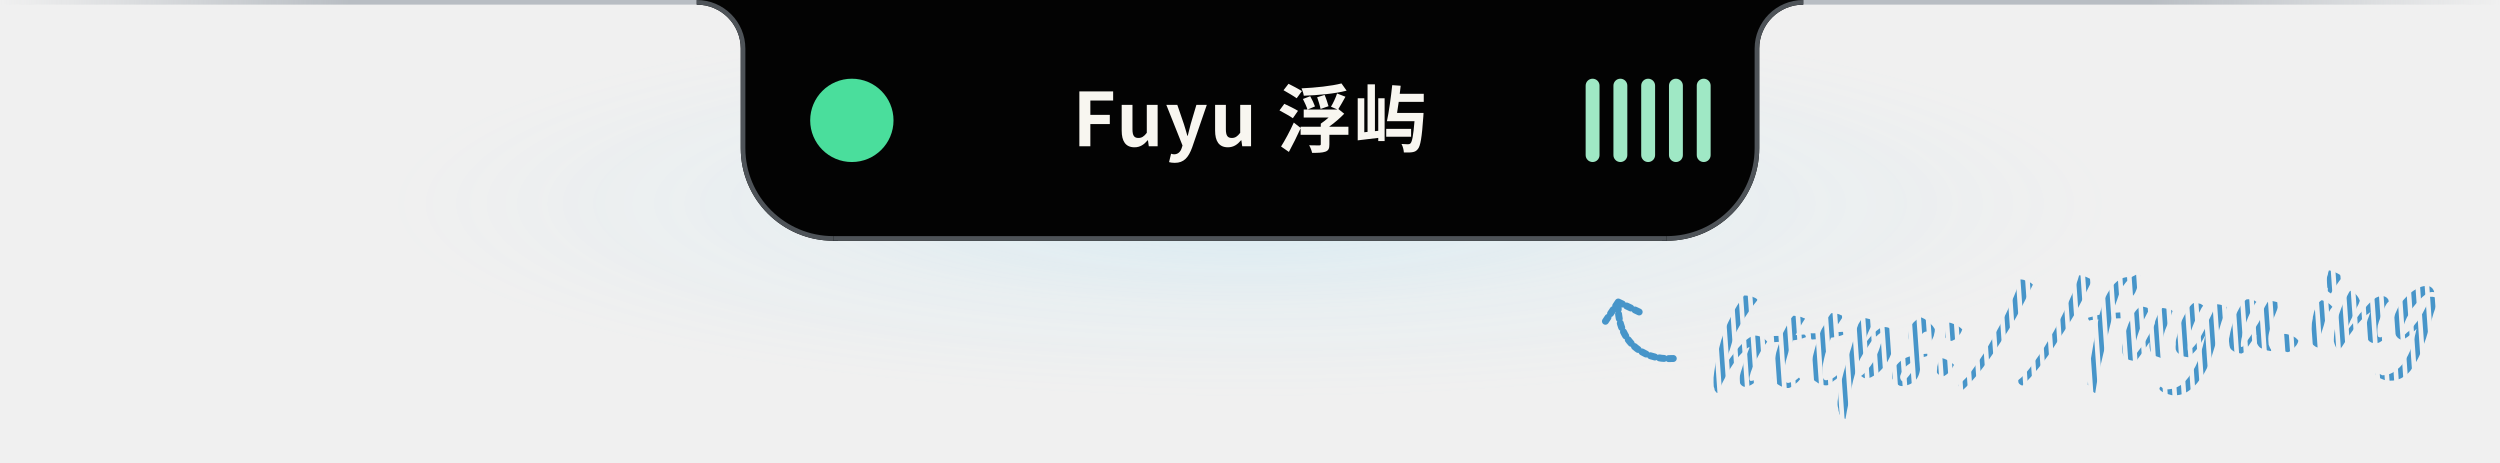
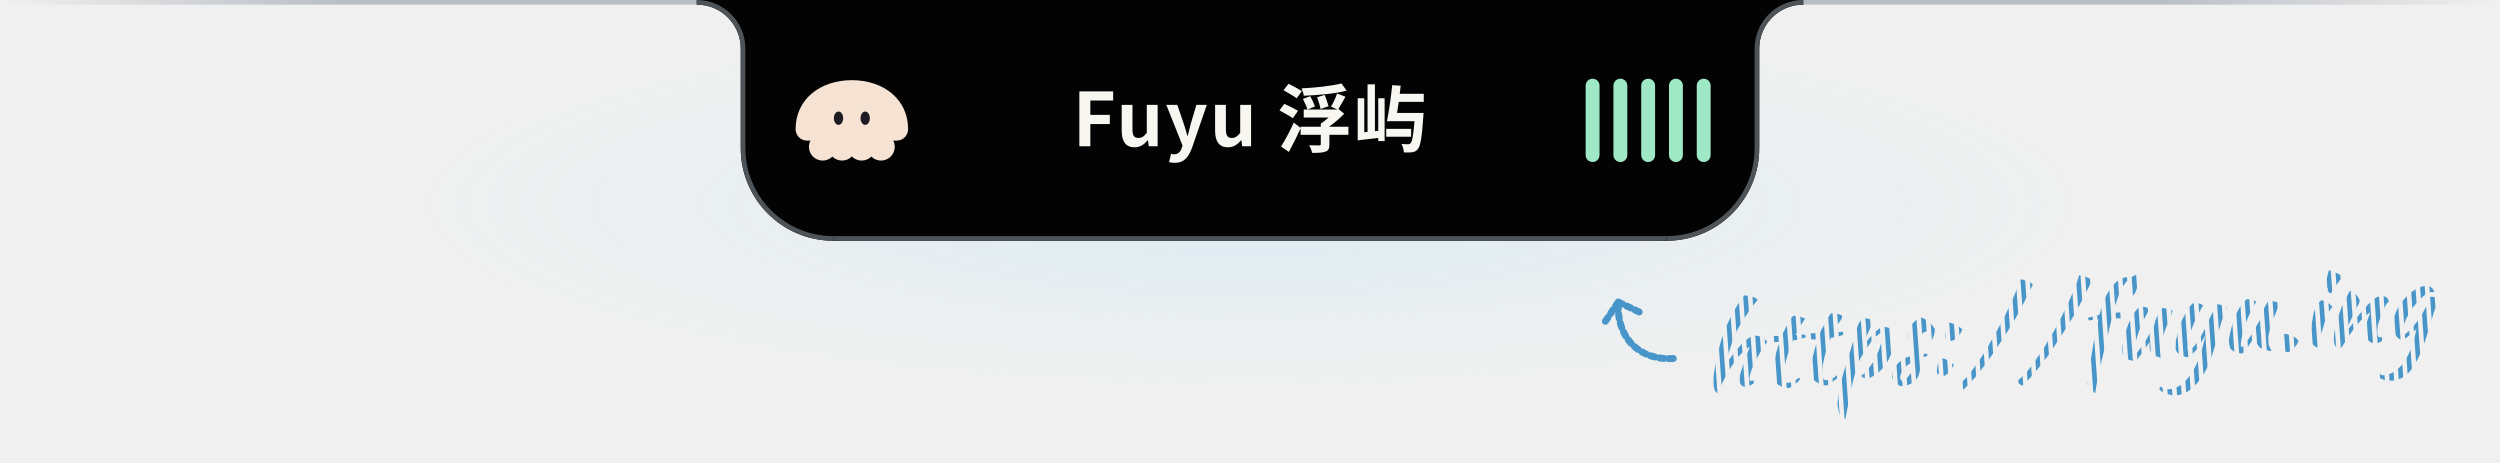
<svg xmlns="http://www.w3.org/2000/svg" width="540" height="100" viewBox="0 0 540 100" role="img" aria-label="Fuyu, an island at the top of your screen, with the website https://fuyu.ing handwritten beside it">
  <defs>
    <linearGradient id="edge" x2="540" gradientUnits="userSpaceOnUse">
      <stop offset="0" stop-color="#8b949e" stop-opacity="0" />
      <stop offset=".14" stop-color="#8b949e" stop-opacity=".55" />
      <stop offset=".86" stop-color="#8b949e" stop-opacity=".55" />
      <stop offset="1" stop-color="#8b949e" stop-opacity="0" />
    </linearGradient>
    <radialGradient id="glow">
      <stop offset="0" stop-color="#74d6ff" stop-opacity=".34" />
      <stop offset=".55" stop-color="#74d6ff" stop-opacity=".1" />
      <stop offset="1" stop-color="#74d6ff" stop-opacity="0" />
    </radialGradient>
  </defs>
  <style>
    text { font-family: -apple-system, BlinkMacSystemFont, 'Segoe UI Variable Text', 'Segoe UI', 'PingFang SC', 'Microsoft YaHei UI', 'Microsoft YaHei', 'Noto Sans CJK SC', 'Noto Sans SC', sans-serif; }
    .capl { animation: capl 12s infinite; }
    .capr { animation: capr 12s infinite; }
    .mid { animation: mid 12s infinite; }
    .idle { animation: idle 12s infinite; }
    .call { animation: call 12s infinite; opacity: 0; }
    .glow { animation: glow 12s infinite; opacity: .55; }
    .halo { animation: halo 2.4s ease-in-out infinite; }
    .bar { animation: wave 1.2s ease-in-out infinite; }
    .b0 { animation-duration: 1.1s; animation-delay: -.2s; }
    .b1 { animation-duration: .9s; animation-delay: -.5s; }
    .b2 { animation-duration: 1.3s; animation-delay: -.1s; }
    .b3 { animation-duration: 1s; animation-delay: -.7s; }
    .b4 { animation-duration: 1.2s; animation-delay: -.4s; }
    @keyframes capl {
      0%, 30% { transform: translateX(0); animation-timing-function: cubic-bezier(.3, .7, .3, 1); }
-       33.6% { transform: translateX(-32px); animation-timing-function: ease-in-out; }
-       35.4%, 80% { transform: translateX(-28px); animation-timing-function: cubic-bezier(.3, .7, .3, 1); }
+       33.6% { transform: translateX(-33px); animation-timing-function: ease-in-out; }
+       35.4%, 80% { transform: translateX(-29px); animation-timing-function: cubic-bezier(.3, .7, .3, 1); }
      83.6% { transform: translateX(3px); animation-timing-function: ease-in-out; }
      85.4%, 100% { transform: translateX(0); }
    }
    @keyframes capr {
      0%, 30% { transform: translateX(0); animation-timing-function: cubic-bezier(.3, .7, .3, 1); }
-       33.6% { transform: translateX(32px); animation-timing-function: ease-in-out; }
-       35.4%, 80% { transform: translateX(28px); animation-timing-function: cubic-bezier(.3, .7, .3, 1); }
+       33.6% { transform: translateX(33px); animation-timing-function: ease-in-out; }
+       35.4%, 80% { transform: translateX(29px); animation-timing-function: cubic-bezier(.3, .7, .3, 1); }
      83.6% { transform: translateX(-3px); animation-timing-function: ease-in-out; }
      85.4%, 100% { transform: translateX(0); }
    }
    @keyframes mid {
      0%, 30% { transform: scaleX(1); animation-timing-function: cubic-bezier(.3, .7, .3, 1); }
-       33.6% { transform: scaleX(1.356); animation-timing-function: ease-in-out; }
-       35.4%, 80% { transform: scaleX(1.311); animation-timing-function: cubic-bezier(.3, .7, .3, 1); }
+       33.6% { transform: scaleX(1.367); animation-timing-function: ease-in-out; }
+       35.4%, 80% { transform: scaleX(1.322); animation-timing-function: cubic-bezier(.3, .7, .3, 1); }
      83.6% { transform: scaleX(.967); animation-timing-function: ease-in-out; }
      85.4%, 100% { transform: scaleX(1); }
    }
    @keyframes idle {
      0%, 29.4% { opacity: 1; }
      31.4%, 82.9% { opacity: 0; }
      85.4%, 100% { opacity: 1; }
    }
    @keyframes call {
      0%, 32.9% { opacity: 0; }
      35.9%, 78.4% { opacity: 1; }
      80.4%, 100% { opacity: 0; }
    }
    @keyframes glow {
      0%, 30% { opacity: .55; }
      35.4%, 80% { opacity: 1; }
      85.4%, 100% { opacity: .55; }
    }
    @keyframes halo {
      0%, 100% { opacity: .1; }
      50% { opacity: .32; }
    }
    @keyframes wave {
      0%, 100% { transform: scaleY(.3); }
      50% { transform: scaleY(1); }
    }
    .ink, .arrow path { fill: none; stroke-dasharray: 1; animation: write linear backwards; }
    .ink { stroke: #fff; stroke-width: 46; animation-duration: .9s; animation-delay: .5s; }
    .arrow path { stroke: #4795c9; stroke-width: 1.5; stroke-linecap: round; stroke-linejoin: round; }
    @keyframes write {
      0% { stroke-dashoffset: 1; stroke-opacity: 0; }
      1% { stroke-dashoffset: 1; stroke-opacity: 1; }
    }
    @media (prefers-reduced-motion: reduce) {
      .capl, .capr, .mid, .idle, .call, .glow, .halo, .bar, .ink, .arrow path { animation: none; }
    }
  </style>
  <rect width="540" height="1" fill="url(#edge)" />
  <ellipse class="glow" cx="270" cy="44" rx="184" ry="42" fill="url(#glow)" />
  <g transform="translate(270 0)">
    <g class="capl">
      <path fill="#030303" d="M-119.5 0v1a9.5 9.5 0 0 1 9.5 9.5V32a20 20 0 0 0 20 20h1V0z" />
      <path fill="none" stroke="#4e5358" d="M-119.5 .5a10 10 0 0 1 10 10V32a19.5 19.5 0 0 0 19.5 19.5h1" />
    </g>
    <g class="capr">
      <g transform="scale(-1 1)">
        <path fill="#030303" d="M-119.5 0v1a9.5 9.5 0 0 1 9.5 9.5V32a20 20 0 0 0 20 20h1V0z" />
        <path fill="none" stroke="#4e5358" d="M-119.5 .5a10 10 0 0 1 10 10V32a19.5 19.5 0 0 0 19.5 19.5h1" />
      </g>
    </g>
    <g class="mid">
      <rect x="-90" width="180" height="52" fill="#030303" />
      <rect x="-90" y="51" width="180" height="1" fill="#4e5358" />
    </g>
    <g class="capl">
-       <circle class="halo" cx="-86" cy="26" r="9" fill="#4ade9c" />
-       <circle cx="-86" cy="26" r="4.5" fill="#4ade9c" />
+       <g transform="translate(-86 26) scale(.36) translate(-32 -26.3)">
+         <path class="halo" d="M5 30.5C5 16 17 7 32 7S59 16 59 30.5c0 3-2.4 5.5-5.4 5.5H51.88A6.6 6.6 0 0 1 41.35 43.68A6.6 6.6 0 0 1 32 43.63A6.6 6.6 0 0 1 22.65 43.68A6.6 6.6 0 0 1 12.12 36H10.4C7.4 36 5 33.5 5 30.5Z" fill="#f6e3d3" transform="translate(32 26.3) scale(1.25) translate(-32 -26.3)" />
+         <path d="M5 30.5C5 16 17 7 32 7S59 16 59 30.5c0 3-2.4 5.5-5.4 5.5H51.88A6.6 6.6 0 0 1 41.35 43.68A6.6 6.6 0 0 1 32 43.63A6.6 6.6 0 0 1 22.65 43.68A6.6 6.6 0 0 1 12.12 36H10.4C7.4 36 5 33.5 5 30.5Z" fill="#f6e3d3" />
+         <ellipse cx="24" cy="25" rx="2.8" ry="4" fill="#1d1b22" />
+         <ellipse cx="40" cy="25" rx="2.8" ry="4" fill="#1d1b22" />
+       </g>
    </g>
    <text class="idle" y="31.6" text-anchor="middle" font-size="16" font-weight="600" letter-spacing=".4" fill="#f8f6f0">Fuyu 浮屿</text>
    <g class="capr">
      <g class="idle">
        <g transform="translate(74 26)">
          <rect class="bar b0" x="-1.5" y="-9" width="3" height="18" rx="1.5" fill="#9fe8c5" />
        </g>
        <g transform="translate(80 26)">
          <rect class="bar b1" x="-1.5" y="-9" width="3" height="18" rx="1.5" fill="#9fe8c5" />
        </g>
        <g transform="translate(86 26)">
          <rect class="bar b2" x="-1.5" y="-9" width="3" height="18" rx="1.5" fill="#9fe8c5" />
        </g>
        <g transform="translate(92 26)">
          <rect class="bar b3" x="-1.5" y="-9" width="3" height="18" rx="1.5" fill="#9fe8c5" />
        </g>
        <g transform="translate(98 26)">
          <rect class="bar b4" x="-1.5" y="-9" width="3" height="18" rx="1.5" fill="#9fe8c5" />
        </g>
      </g>
      <path class="call" d="M79 26h14m-5-5 5 5-5 5" fill="none" stroke="#f8f6f0" stroke-width="1.8" stroke-linecap="round" stroke-linejoin="round" />
    </g>
    <g class="call">
-       <rect x="-93" y="15" width="48" height="22" rx="11" fill="#74d6ff" fill-opacity=".16" />
-       <text x="-69" y="30.2" text-anchor="middle" font-size="12" font-weight="600" fill="#74d6ff">Open</text>
-       <text x="-35" y="31.4" font-size="15" font-weight="600" fill="#f8f6f0" textLength="122" lengthAdjust="spacing">Draw Fuyu a logo</text>
+       <rect x="-94" y="15" width="44" height="22" rx="11" fill="#74d6ff" fill-opacity=".16" />
+       <text x="-72" y="30.2" text-anchor="middle" font-size="12" font-weight="600" fill="#74d6ff">Free</text>
+       <text x="-40" y="31.4" font-size="15" font-weight="600" fill="#f8f6f0" textLength="128" lengthAdjust="spacing">Your island up top</text>
    </g>
  </g>
  <mask id="pen" maskUnits="userSpaceOnUse" x="-10" y="-40" width="178" height="60">
    <path class="ink" pathLength="1" d="M-6 -9H164" />
  </mask>
  <g class="note" transform="translate(367.9 84) rotate(-4)">
    <path fill="#4795c9" mask="url(#pen)" d="M2.3 -0.4Q2.3 -1.2 2.4 -2.3Q2.6 -3.5 2.9 -4.7Q3.2 -6 3.7 -7.4Q4.1 -8.8 4.6 -10.2Q5.1 -11.4 5.7 -12.7Q6.3 -13.9 7.1 -15.2Q7.8 -16.4 8.6 -17.5Q9.4 -18.6 10.2 -19.5Q10.6 -19.5 11 -19.4Q11.4 -19.3 11.8 -19.2Q12.2 -19 12.6 -18.8Q12.9 -18.6 13.1 -18.4Q11.4 -16.6 10 -14.7Q8.6 -12.9 7.7 -11.3Q7.3 -10.4 6.9 -9.6Q6.6 -8.8 6.3 -8Q5.9 -7.3 5.7 -6.5Q5.5 -5.8 5.2 -4.9Q9.8 -10.7 11.9 -10.7Q12.5 -10.7 13.3 -10.3Q14 -9.9 14.5 -9.2Q13.8 -8.4 13 -7.3Q12.2 -6.1 11.6 -5Q10.9 -3.9 10.5 -2.9Q10.1 -1.9 10.1 -1.4Q10.1 -1.2 10.2 -1.1Q10.2 -1 10.5 -1Q10.8 -1 11 -1.1Q11.3 -1.2 11.3 -1.2Q11.4 -1 11.4 -1Q11.5 -0.9 11.5 -0.8Q11.5 -0.8 11.2 -0.6Q10.9 -0.4 10.5 -0.2Q10.1 -0 9.8 0.1Q9.4 0.2 9.2 0.2Q9 0.2 8.7 0.1Q8.5 -0 8.3 -0.2Q8.1 -0.4 8 -0.7Q7.9 -1 7.9 -1.2Q7.9 -1.6 8.1 -2.3Q8.3 -3 8.7 -3.9Q9 -4.8 9.5 -5.9Q10 -7 10.6 -8.2Q10.6 -8.3 10.5 -8.3Q10.4 -8.3 10.1 -8.1Q9.8 -7.9 9.6 -7.7Q8.7 -7.1 7.9 -6.2Q7 -5.2 6.2 -4.1Q5.4 -3 4.7 -1.8Q3.9 -0.6 3.4 0.7Q3.4 0.8 3.2 1Q3.1 1.1 3 1.1Q2.9 1.1 2.8 1Q2.7 0.8 2.5 0.6Q2.4 0.3 2.4 0Q2.3 -0.2 2.3 -0.4ZM15.8 -9Q15.7 -9.1 15.6 -9.6Q15.5 -10.1 15.5 -10.4Q16.1 -10.3 16.7 -10.3Q17.2 -10.3 17.7 -10.2Q18.1 -11 18.5 -11.6Q18.9 -12.3 19.3 -12.9Q19.7 -13.5 20 -13.9Q20.4 -14.3 20.5 -14.4Q20.8 -14.4 21.1 -14.3Q21.5 -14.2 21.9 -14.1Q22.3 -14 22.6 -13.8Q22.9 -13.7 23 -13.6Q22.3 -12.7 21.8 -11.9Q21.3 -11.1 20.7 -10.2Q21.1 -10.2 21.6 -10.2Q22.1 -10.2 22.6 -10.2Q22.7 -10.1 22.8 -10Q22.9 -9.8 22.9 -9.6Q21.7 -9.2 20.1 -9.1Q19.5 -8 19 -6.9Q18.6 -5.8 18.2 -4.7Q17.9 -3.7 17.8 -2.8Q17.6 -1.9 17.6 -1.1Q17.6 -0.1 18.4 0Q19.1 -0.1 19.7 -0.3Q20.3 -0.6 20.8 -1Q21 -0.8 21 -0.6Q20.8 -0.4 20.5 -0.1Q20.2 0.1 19.8 0.4Q19.4 0.7 19 0.9Q18.6 1.1 18.4 1.1Q17.8 1.1 17.2 0.8Q16.7 0.6 16.2 0.2Q15.7 -0.1 15.4 -0.6Q15.1 -1 15.1 -1.4Q15.1 -2 15.2 -2.8Q15.4 -3.7 15.7 -4.7Q16 -5.7 16.3 -6.8Q16.7 -7.9 17.2 -9ZM24.1 -9Q24 -9.1 23.9 -9.6Q23.8 -10.1 23.8 -10.4Q24.4 -10.3 25 -10.3Q25.5 -10.3 26 -10.2Q26.3 -11 26.8 -11.6Q27.2 -12.3 27.6 -12.9Q27.9 -13.5 28.3 -13.9Q28.6 -14.3 28.8 -14.4Q29 -14.4 29.4 -14.3Q29.8 -14.2 30.2 -14.1Q30.5 -14 30.8 -13.8Q31.1 -13.7 31.3 -13.6Q30.6 -12.7 30 -11.9Q29.5 -11.1 29 -10.2Q29.4 -10.2 29.9 -10.2Q30.4 -10.2 30.9 -10.2Q31 -10.1 31.1 -10Q31.1 -9.8 31.1 -9.6Q30 -9.2 28.3 -9.1Q27.8 -8 27.3 -6.9Q26.8 -5.8 26.5 -4.7Q26.2 -3.7 26 -2.8Q25.9 -1.9 25.9 -1.1Q25.9 -0.1 26.6 0Q27.3 -0.1 28 -0.3Q28.6 -0.6 29.1 -1Q29.2 -0.8 29.3 -0.6Q29.1 -0.4 28.8 -0.1Q28.4 0.1 28 0.4Q27.6 0.7 27.3 0.9Q26.9 1.1 26.7 1.1Q26.1 1.1 25.5 0.8Q24.9 0.6 24.5 0.2Q24 -0.1 23.7 -0.6Q23.4 -1 23.4 -1.4Q23.4 -2 23.5 -2.8Q23.7 -3.7 23.9 -4.7Q24.2 -5.7 24.6 -6.8Q25 -7.9 25.4 -9ZM29.3 7.8Q28.9 7.7 28.9 7.1Q28.8 6.8 28.8 6.3Q28.7 5.9 28.7 5.4Q28.7 4.9 28.9 4Q29 3.2 29.3 2.1Q29.6 1 30.1 -0.2Q30.5 -1.5 31 -2.8Q31.6 -4.4 32.1 -5.6Q32.6 -6.8 32.9 -7.7Q33.2 -8.5 33.4 -9.1Q33.6 -9.7 33.7 -10.1Q33.8 -10.3 34 -10.7Q34.2 -11.1 34.4 -11.6Q34.7 -12 34.9 -12.3Q35.2 -12.7 35.4 -12.9Q36.2 -12.8 37 -12.5Q37.7 -12.1 37.9 -11.9Q37.5 -11.6 37.1 -10.9Q36.7 -10.3 36.3 -9.5Q35.9 -8.7 35.6 -7.9Q35.2 -7.1 35.1 -6.5Q35.3 -6.9 35.7 -7.4Q36 -7.9 36.8 -8.7Q37.7 -9.6 38.5 -10.1Q39.2 -10.6 39.8 -10.6Q40.7 -10.6 41.3 -10.1Q41.8 -9.6 41.8 -8.8Q41.8 -7.1 41.3 -5.4Q40.7 -3.8 39.6 -2.4Q39.2 -1.9 38.7 -1.5Q38.2 -1 37.6 -0.6Q37 -0.3 36.4 -0Q35.9 0.2 35.4 0.2Q35 0.2 34.7 -0Q34.4 -0.2 34.2 -0.4Q35.2 -1 36 -2Q36.9 -2.9 37.6 -4.2Q38.4 -5.4 38.9 -6.9Q39.5 -8.3 39.8 -9.8Q38.9 -9.4 38.2 -8.8Q37.4 -8.3 36.7 -7.4Q35.9 -6.3 35.4 -5.7Q34.9 -5.1 34.6 -4.6Q34.3 -4.2 34.1 -3.8Q33.9 -3.4 33.6 -2.8Q33.3 -2.1 32.9 -0.9Q32.4 0.4 32 1.9Q31.5 3.4 31.1 5.2Q30.6 6.9 30.2 8.6Q29.9 8.6 29.7 8.2Q29.5 8 29.5 7.9Q29.4 7.8 29.3 7.8ZM50.8 -9.4Q50.8 -8.9 50.6 -8.4Q50.5 -7.9 50.3 -7.6Q50.1 -7.2 49.9 -6.9Q49.7 -6.7 49.5 -6.7Q49.3 -6.7 49.2 -7Q49.2 -7.1 49.3 -7.2Q49.3 -7.4 49.4 -7.6Q49.5 -7.8 49.5 -7.9Q49.6 -8.1 49.6 -8.3Q49.6 -8.6 49.4 -8.8Q49.3 -9 49 -9Q48.1 -9 47.6 -7.9Q47.1 -6.7 47.1 -4.4Q47.1 -4.2 47.1 -4.1Q47.6 -4.2 48 -4.2Q48.4 -4.2 48.8 -4.2Q48.8 -4.1 48.8 -4Q48.8 -3.8 48.7 -3.7Q48.2 -3.6 47.8 -3.5Q47.5 -3.4 47.4 -3.3Q47.2 -3.3 47.2 -3.2Q47.1 -3.1 47.1 -3Q47.1 -2.8 47.1 -2.6Q47.1 -2.4 47.1 -2.1Q47.1 -0.1 46.1 1.1Q45 2.3 43.1 2.4Q42.8 2.4 42.4 2.3Q42.1 2.1 41.7 1.8Q41.4 1.6 41.2 1.3Q41 0.9 40.9 0.6Q40.9 -0.3 41.2 -1.1Q41.6 -1.9 42.3 -2.5Q42.9 -3.1 43.8 -3.5Q44.7 -3.9 45.7 -4Q45.7 -4.6 45.6 -5.1Q45.5 -5.7 45.3 -6.2Q45.2 -6.8 45.1 -7.3Q45 -7.8 45 -8.3Q45 -8.9 45.2 -9.5Q45.5 -10.2 45.9 -10.7Q46.3 -11.2 46.9 -11.6Q47.5 -12 48.1 -12.1Q48.3 -12 48.8 -11.7Q49.2 -11.4 49.6 -10.9Q50.1 -10.5 50.4 -10.1Q50.7 -9.6 50.8 -9.4ZM43 1.4Q43.6 1.1 44.1 0.7Q44.6 0.2 45 -0.3Q45.4 -0.9 45.6 -1.5Q45.8 -2.2 45.8 -2.8Q45.3 -2.7 44.8 -2.3Q44.2 -2 43.7 -1.5Q43.2 -1 42.9 -0.4Q42.6 0.1 42.6 0.5Q42.6 1 43 1.4ZM51.9 0.9Q51.5 0.8 51.1 0.6Q50.7 0.3 50.6 -0Q50.6 -0.3 50.7 -0.8Q50.7 -1.2 50.9 -1.7Q51 -2.1 51.1 -2.5Q51.2 -2.9 51.3 -3.1Q51.5 -3.1 52 -3Q52.4 -2.9 52.9 -2.6Q53.3 -2.4 53.7 -2.1Q54.1 -1.7 54.4 -1.4Q54.1 -0.9 53.8 -0.5Q53.5 -0.1 53.1 0.2Q52.8 0.5 52.4 0.7Q52.1 0.9 51.9 0.9ZM54.2 -6.6Q53.9 -6.6 53.5 -6.9Q53 -7.2 52.9 -7.5Q52.9 -7.8 53 -8.2Q53.1 -8.7 53.2 -9.1Q53.3 -9.6 53.4 -10Q53.6 -10.4 53.6 -10.6Q53.9 -10.6 54.3 -10.5Q54.8 -10.3 55.2 -10.1Q55.7 -9.8 56.1 -9.5Q56.5 -9.2 56.7 -8.9Q56.5 -8.4 56.2 -8Q55.8 -7.6 55.5 -7.2Q55.1 -6.9 54.8 -6.8Q54.4 -6.6 54.2 -6.6ZM72.6 -17.5Q70.6 -14 68.5 -10.7Q66.3 -7.5 64.1 -4.7Q61.9 -1.8 59.9 0.4Q57.8 2.7 56 4.1Q55.7 4 55.4 3.7Q55.1 3.4 55 3Q55.8 2.5 56.9 1.5Q57.9 0.5 59 -0.9Q60.1 -2.2 61.3 -3.8Q62.4 -5.4 63.5 -7.1Q64.6 -8.8 65.7 -10.5Q66.7 -12.2 67.5 -13.7Q68.4 -15.3 69 -16.6Q69.6 -17.9 69.9 -18.8Q70.2 -18.8 70.6 -18.7Q71 -18.5 71.5 -18.3Q71.9 -18.1 72.2 -17.9Q72.5 -17.6 72.6 -17.5ZM85.4 -17.5Q83.4 -14 81.3 -10.7Q79.1 -7.5 76.9 -4.7Q74.8 -1.8 72.7 0.4Q70.6 2.7 68.8 4.1Q68.5 4 68.2 3.7Q67.9 3.4 67.8 3Q68.6 2.5 69.7 1.5Q70.7 0.5 71.8 -0.9Q72.9 -2.2 74.1 -3.8Q75.2 -5.4 76.4 -7.1Q77.5 -8.8 78.5 -10.5Q79.5 -12.2 80.3 -13.7Q81.2 -15.3 81.8 -16.6Q82.4 -17.9 82.7 -18.8Q83 -18.8 83.4 -18.7Q83.8 -18.5 84.3 -18.3Q84.7 -18.1 85 -17.9Q85.4 -17.6 85.4 -17.5ZM84.4 6.8Q83.8 6.6 83.7 5.9Q83.6 5.3 82.9 4.9Q83.1 3.7 83.3 2.4Q83.6 1.2 83.9 -0.3Q84.3 -1.9 84.8 -4Q85.4 -6.1 86.2 -9Q85.5 -9 85 -9Q84.6 -9 84.2 -8.9Q84.1 -9 84 -9.2Q83.9 -9.3 83.9 -9.5Q84.2 -9.6 84.9 -9.7Q85.6 -9.9 86.5 -10Q87.1 -11.8 87.8 -13.2Q88.5 -14.6 89.4 -15.6Q90.2 -16.6 91.2 -17.2Q92.1 -17.7 93.1 -17.7Q93.3 -17.7 93.6 -17.7Q93.9 -17.6 94 -17.6Q94.2 -17.8 94.6 -17.9Q94.9 -18.1 95.2 -18.1Q95.5 -18.1 95.9 -17.8Q95.7 -17.4 95.5 -16.9Q95.3 -16.3 95.2 -15.8Q94.6 -14 93.9 -13.5Q93.6 -13.5 93.6 -14.2Q93.6 -14.7 93.5 -15.2Q93.4 -15.4 93.4 -15.5Q93.3 -15.7 93.3 -16Q93.3 -16.1 93.3 -16.3Q93.4 -16.5 93.4 -17Q93 -17 92.6 -16.5Q92.1 -16 91.5 -15.1Q91 -14.2 90.5 -12.9Q89.9 -11.7 89.4 -10.2L91.4 -10.2Q91.5 -10.1 91.6 -9.7Q91.7 -9.3 91.7 -8.9L89.1 -9Q88.2 -6.3 87.5 -3.9Q86.7 -1.5 86.1 0.5Q85.5 2.6 85 4.2Q84.6 5.8 84.4 6.8ZM97.5 -0.5Q97.1 -0.9 96.9 -1.5Q96.8 -2 96.8 -2.4Q96.8 -2.9 96.9 -3.3Q96.8 -3.3 96.5 -2.9Q96.2 -2.5 95.8 -2Q95.4 -1.5 95 -1Q94.6 -0.5 94.4 -0.3Q94.1 0.1 93.9 0.3Q93.6 0.4 93.4 0.5Q93.1 0.4 92.6 0.3Q92.2 0.2 91.9 -0Q91.5 -0.3 91.2 -0.6Q91 -0.9 90.9 -1.4Q90.9 -2 90.9 -2.4Q90.9 -2.9 91.1 -3.4Q91.3 -4.3 91.7 -5.4Q92.1 -6.5 92.6 -7.6Q93.2 -8.7 93.8 -9.6Q94.5 -10.6 95.3 -11.1Q95.5 -11.1 95.8 -11.1Q96 -11.1 96.3 -11Q96.6 -10.9 96.9 -10.8Q97.2 -10.6 97.4 -10.4Q97.1 -10.2 96.3 -8.8Q95.4 -7.5 94.4 -5Q94.3 -4.7 94.1 -4.2Q93.9 -3.7 93.8 -3.2Q93.6 -2.7 93.5 -2.1Q93.4 -1.6 93.4 -1.3Q93.4 -1.1 93.4 -1Q93.5 -0.9 93.6 -0.9Q93.9 -1 94.4 -1.7Q95 -2.3 96 -3.6Q96.2 -3.9 96.5 -4.4Q96.8 -4.8 97.1 -5.3Q97.5 -5.8 97.8 -6.3Q98.1 -6.8 98.3 -7.3Q98.3 -7.6 98.5 -8Q98.7 -8.4 98.9 -8.8Q99.1 -9.2 99.4 -9.6Q99.7 -10.1 100.1 -10.5Q100.4 -10.5 100.7 -10.4Q101.1 -10.3 101.4 -10.2Q101.7 -10.1 102 -10Q102.2 -9.8 102.3 -9.7Q101.9 -8.7 101.4 -7.7Q100.9 -6.7 100.4 -5.7Q100 -4.7 99.7 -3.7Q99.4 -2.8 99.4 -1.9Q99.4 -1.4 99.4 -1Q99.5 -0.6 99.6 -0.4Q99.7 -0.1 99.8 0Q99.9 0.2 99.9 0.3Q99.9 0.3 99.8 0.4Q99.8 0.4 99.8 0.4Q99.6 0.4 99.4 0.3Q99.1 0.3 98.8 0.1Q98.5 0 98.1 -0.2Q97.8 -0.3 97.5 -0.5ZM111.6 -3.6Q111.1 -1.9 110.5 -0.5Q110 0.9 109.4 2.1Q108.8 3.3 108.1 4.3Q107.3 5.3 106.5 6.2Q105.4 7.3 104.3 7.9Q103.1 8.5 102 8.5Q101.4 8.5 100.8 8.4Q100.2 8.2 99.7 8Q99.2 7.8 98.8 7.5Q98.4 7.2 98.3 6.9Q98.3 6.6 98.6 6.4Q98.9 6.6 99.1 6.8Q99.3 6.9 99.4 7Q99.6 7.1 99.8 7.1Q100 7.1 100.3 7.1Q101.6 7.1 102.9 6.4Q104.2 5.6 105.3 4.1Q106.5 2.7 107.4 0.6Q108.3 -1.4 109 -4Q108.7 -3.5 108.2 -2.8Q107.8 -2.1 107.3 -1.5Q106.7 -0.8 106.1 -0.3Q105.6 0.3 105 0.5Q104.6 0.4 104.2 0.3Q103.8 0.2 103.5 -0Q103.1 -0.3 102.8 -0.6Q102.5 -0.9 102.4 -1.4Q102.4 -2 102.5 -2.5Q102.5 -2.9 102.6 -3.4Q102.9 -4.3 103.3 -5.4Q103.7 -6.5 104.2 -7.6Q104.8 -8.7 105.5 -9.6Q106.1 -10.6 106.9 -11.1Q107 -11.1 107.3 -11.1Q107.6 -11.1 107.9 -11Q108.2 -10.9 108.5 -10.8Q108.8 -10.6 109 -10.4Q108.7 -10.2 107.9 -8.8Q107 -7.5 105.9 -5Q105.8 -4.7 105.7 -4.2Q105.5 -3.7 105.3 -3.2Q105.2 -2.7 105.1 -2.1Q105 -1.6 105 -1.3Q105 -1.1 105 -1Q105.1 -0.9 105.1 -0.9Q105.5 -1 106.2 -1.6Q106.9 -2.2 107.8 -3.5Q108.4 -4.4 108.9 -5.2Q109.3 -6 109.8 -6.9Q110.3 -7.7 110.8 -8.6Q111.2 -9.5 111.8 -10.5Q112.1 -10.5 112.5 -10.4Q112.8 -10.3 113.2 -10.2Q113.5 -10.1 113.7 -10Q114 -9.8 114.1 -9.7Q113.4 -8.2 112.7 -6.7Q112.1 -5.2 111.6 -3.6ZM120.6 -0.5Q120.2 -0.9 120 -1.5Q119.9 -2 119.9 -2.4Q119.9 -2.9 120 -3.3Q119.9 -3.3 119.6 -2.9Q119.3 -2.5 118.9 -2Q118.5 -1.5 118.1 -1Q117.7 -0.5 117.5 -0.3Q117.2 0.1 117 0.3Q116.7 0.4 116.5 0.5Q116.2 0.4 115.7 0.3Q115.3 0.2 115 -0Q114.6 -0.3 114.3 -0.6Q114.1 -0.9 114 -1.4Q114 -2 114 -2.4Q114 -2.9 114.2 -3.4Q114.4 -4.3 114.8 -5.4Q115.2 -6.5 115.7 -7.6Q116.3 -8.7 116.9 -9.6Q117.6 -10.6 118.4 -11.1Q118.6 -11.1 118.9 -11.1Q119.1 -11.1 119.4 -11Q119.7 -10.9 120 -10.8Q120.3 -10.6 120.5 -10.4Q120.2 -10.2 119.4 -8.8Q118.5 -7.5 117.5 -5Q117.4 -4.7 117.2 -4.2Q117 -3.7 116.9 -3.2Q116.7 -2.7 116.6 -2.1Q116.5 -1.6 116.5 -1.3Q116.5 -1.1 116.5 -1Q116.6 -0.9 116.7 -0.9Q117 -1 117.5 -1.7Q118.1 -2.3 119.1 -3.6Q119.3 -3.9 119.6 -4.4Q119.9 -4.8 120.2 -5.3Q120.6 -5.8 120.9 -6.3Q121.2 -6.8 121.4 -7.3Q121.4 -7.6 121.6 -8Q121.8 -8.4 122 -8.8Q122.2 -9.2 122.5 -9.6Q122.8 -10.1 123.2 -10.5Q123.5 -10.5 123.8 -10.4Q124.2 -10.3 124.5 -10.2Q124.8 -10.1 125.1 -10Q125.3 -9.8 125.4 -9.7Q125 -8.7 124.5 -7.7Q124 -6.7 123.5 -5.7Q123.1 -4.7 122.8 -3.7Q122.5 -2.8 122.5 -1.9Q122.5 -1.4 122.5 -1Q122.6 -0.6 122.7 -0.4Q122.8 -0.1 122.9 0Q123 0.2 123 0.3Q123 0.3 122.9 0.4Q122.9 0.4 122.9 0.4Q122.7 0.4 122.5 0.3Q122.2 0.3 121.9 0.1Q121.6 0 121.2 -0.2Q120.9 -0.3 120.6 -0.5ZM126.5 0.9Q126.1 0.8 125.7 0.6Q125.3 0.3 125.2 -0Q125.2 -0.3 125.3 -0.8Q125.4 -1.2 125.5 -1.7Q125.6 -2.1 125.7 -2.5Q125.8 -2.9 125.9 -3.1Q126.2 -3.1 126.6 -3Q127 -2.9 127.5 -2.6Q128 -2.4 128.4 -2.1Q128.8 -1.7 129 -1.4Q128.8 -0.9 128.5 -0.5Q128.1 -0.1 127.8 0.2Q127.4 0.5 127.1 0.7Q126.7 0.9 126.5 0.9ZM131.6 -1.6Q131.6 -1.8 131.6 -2.1Q131.6 -2.4 131.7 -2.9Q131.8 -3.5 132 -4.2Q132.1 -5 132.4 -6Q132.4 -6.3 132.6 -6.8Q132.7 -7.3 133 -7.9Q133.3 -8.5 133.7 -9Q134 -9.5 134.6 -9.8Q135 -9.7 135.6 -9.3Q136.3 -8.9 136.8 -8.2Q136.2 -7.6 135.9 -7Q135.5 -6.4 135.2 -5.8Q134.9 -5.1 134.7 -4.4Q134.4 -3.7 134.1 -2.9Q133.9 -2.3 133.6 -1.6Q133.4 -0.9 133.4 -0.4Q133.4 0.1 133.4 0.2Q133.4 0.4 133.3 0.4Q133.2 0.4 132.9 0.3Q132.6 0.2 132.3 -0.1Q132 -0.3 131.8 -0.7Q131.6 -1.1 131.6 -1.6ZM136 -11.8Q136 -11.9 136.1 -12.2Q136 -12.3 135.9 -12.5Q135.8 -12.8 135.8 -13Q135.8 -13.2 135.9 -13.5Q135.9 -13.9 136 -14.3Q136.1 -14.8 136.3 -15.2Q136.4 -15.7 136.6 -16.1Q136.8 -16.1 137.3 -15.9Q137.7 -15.7 138.1 -15.5Q138.5 -15.3 138.9 -15Q139.2 -14.7 139.4 -14.4Q139.1 -14.1 138.7 -13.7Q138.3 -13.2 137.9 -12.7Q137.5 -12.2 137.2 -11.8Q136.8 -11.3 136.7 -11.1Q136.5 -11.2 136.3 -11.4Q136 -11.6 136 -11.8ZM140.9 -11.4Q141.5 -11.2 142 -10.6Q142.6 -9.9 142.8 -9.1Q142.6 -8.5 142 -7.6Q141.5 -6.7 141 -5.8Q140.4 -4.9 140 -4Q139.5 -3.2 139.5 -2.7Q139.8 -3.1 140.3 -3.6Q140.8 -4.1 141.2 -4.6Q141.6 -5.2 142 -5.6Q142.4 -6 142.6 -6.3Q143 -6.7 143.7 -7.3Q144.3 -8 144.9 -8.5Q145.6 -9.1 146.3 -9.5Q147 -9.8 147.5 -9.8Q148.1 -9.8 148.6 -9.4Q149 -9 149.2 -8.6Q149.2 -8.5 149 -8.4Q148.8 -8.4 148.5 -8Q148.2 -7.6 147.8 -6.8Q147.4 -6.1 147 -5.2Q146.6 -4.4 146.3 -3.5Q146.1 -2.6 146.1 -1.9Q146.1 -1.3 146.2 -1.1Q146.4 -0.9 146.7 -0.9Q146.9 -0.9 147.2 -1.1Q147.5 -1.2 147.7 -1.2Q147.7 -1.1 147.8 -1Q147.9 -0.8 147.9 -0.7Q147.7 -0.5 147.4 -0.4Q147.2 -0.2 146.9 -0.1Q146.6 0.1 146.3 0.2Q146.1 0.3 145.8 0.3Q145.2 0.3 144.7 0.1Q144.3 -0.1 144 -0.5Q143.8 -0.8 143.7 -1.3Q143.6 -1.7 143.6 -2.2Q143.6 -2.5 143.7 -2.9Q143.7 -3.2 143.8 -3.7Q144 -4.2 144.2 -4.9Q144.5 -5.5 144.9 -6.5Q144.9 -6.5 144.3 -6.1Q143.7 -5.8 143 -5.1Q141.9 -4.1 141 -3Q140.1 -2 139.2 -0.7Q138.7 0 138.3 0.5Q137.9 1 137.6 1.2Q137.1 0.9 136.9 0.4Q136.7 -0.1 136.6 -0.7Q136.6 -1.1 136.7 -1.8Q136.8 -2.5 137 -3.3Q137.3 -4.1 137.6 -5.1Q137.9 -6 138.3 -6.9Q139.2 -9 140 -10.1Q140.7 -11.3 140.9 -11.4ZM145 7Q145 6.9 145.1 6.7Q145.2 6.6 145.3 6.5Q145.6 6.8 145.8 6.9Q146 7 146.2 7.1Q146.4 7.2 146.5 7.3Q146.7 7.3 147 7.3Q148.2 7.3 149.3 6.6Q150.4 6 151.4 4.8Q152.4 3.5 153.2 1.8Q154 0 154.6 -2.2Q154.3 -1.9 153.9 -1.6Q153.5 -1.2 153 -0.9Q152.6 -0.6 152.2 -0.4Q151.7 -0.1 151.4 0Q151 -0.1 150.7 -0.3Q150.3 -0.6 150.1 -1Q149.8 -1.4 149.7 -1.9Q149.5 -2.4 149.5 -3Q149.5 -3.9 149.9 -4.9Q150.2 -5.8 150.8 -6.8Q151.3 -7.7 152.1 -8.5Q152.9 -9.3 153.7 -9.9Q154.6 -10.6 155.5 -10.9Q156.3 -11.3 157.2 -11.3Q158 -11.3 158.4 -10.9Q158.8 -10.6 159 -9.8Q158.8 -9.9 158.4 -9.9Q157.8 -9.9 157.1 -9.5Q156.3 -9 155.6 -8.3Q154.8 -7.6 154 -6.7Q153.3 -5.7 152.7 -4.8Q152.1 -3.8 151.8 -2.9Q151.4 -2 151.4 -1.2Q151.4 -1.1 151.4 -1Q151.5 -1 151.5 -1Q151.7 -1 152.1 -1.2Q152.4 -1.5 152.9 -1.8Q153.4 -2.2 153.9 -2.7Q154.3 -3.2 154.8 -3.7Q155.8 -4.8 156.6 -6.2Q157.5 -7.6 158 -8.9Q158.6 -8.9 159.1 -8.7Q159.6 -8.5 159.8 -8.3Q159 -6.5 158.5 -5.3Q158 -4 157.7 -3.1Q157 -1.4 156.5 0Q155.9 1.4 155.3 2.6Q154.8 3.8 154.1 4.8Q153.4 5.9 152.6 6.8Q152.2 7.2 151.7 7.6Q151.2 7.9 150.6 8.2Q150.1 8.4 149.6 8.5Q149.1 8.6 148.7 8.6Q148.1 8.6 147.5 8.5Q146.9 8.4 146.4 8.1Q145.9 7.9 145.6 7.6Q145.2 7.3 145 7Z" />
    <g class="arrow">
      <path pathLength="1" style="animation-duration:.16s;animation-delay:1.45s" d="M-6 -7C-13 -7 -18 -12 -17 -20" />
      <path pathLength="1" style="animation-duration:.1s;animation-delay:1.62s" d="M-17 -20l-3.4 4.4M-17 -20l4.6 2.6" />
    </g>
  </g>
</svg>
